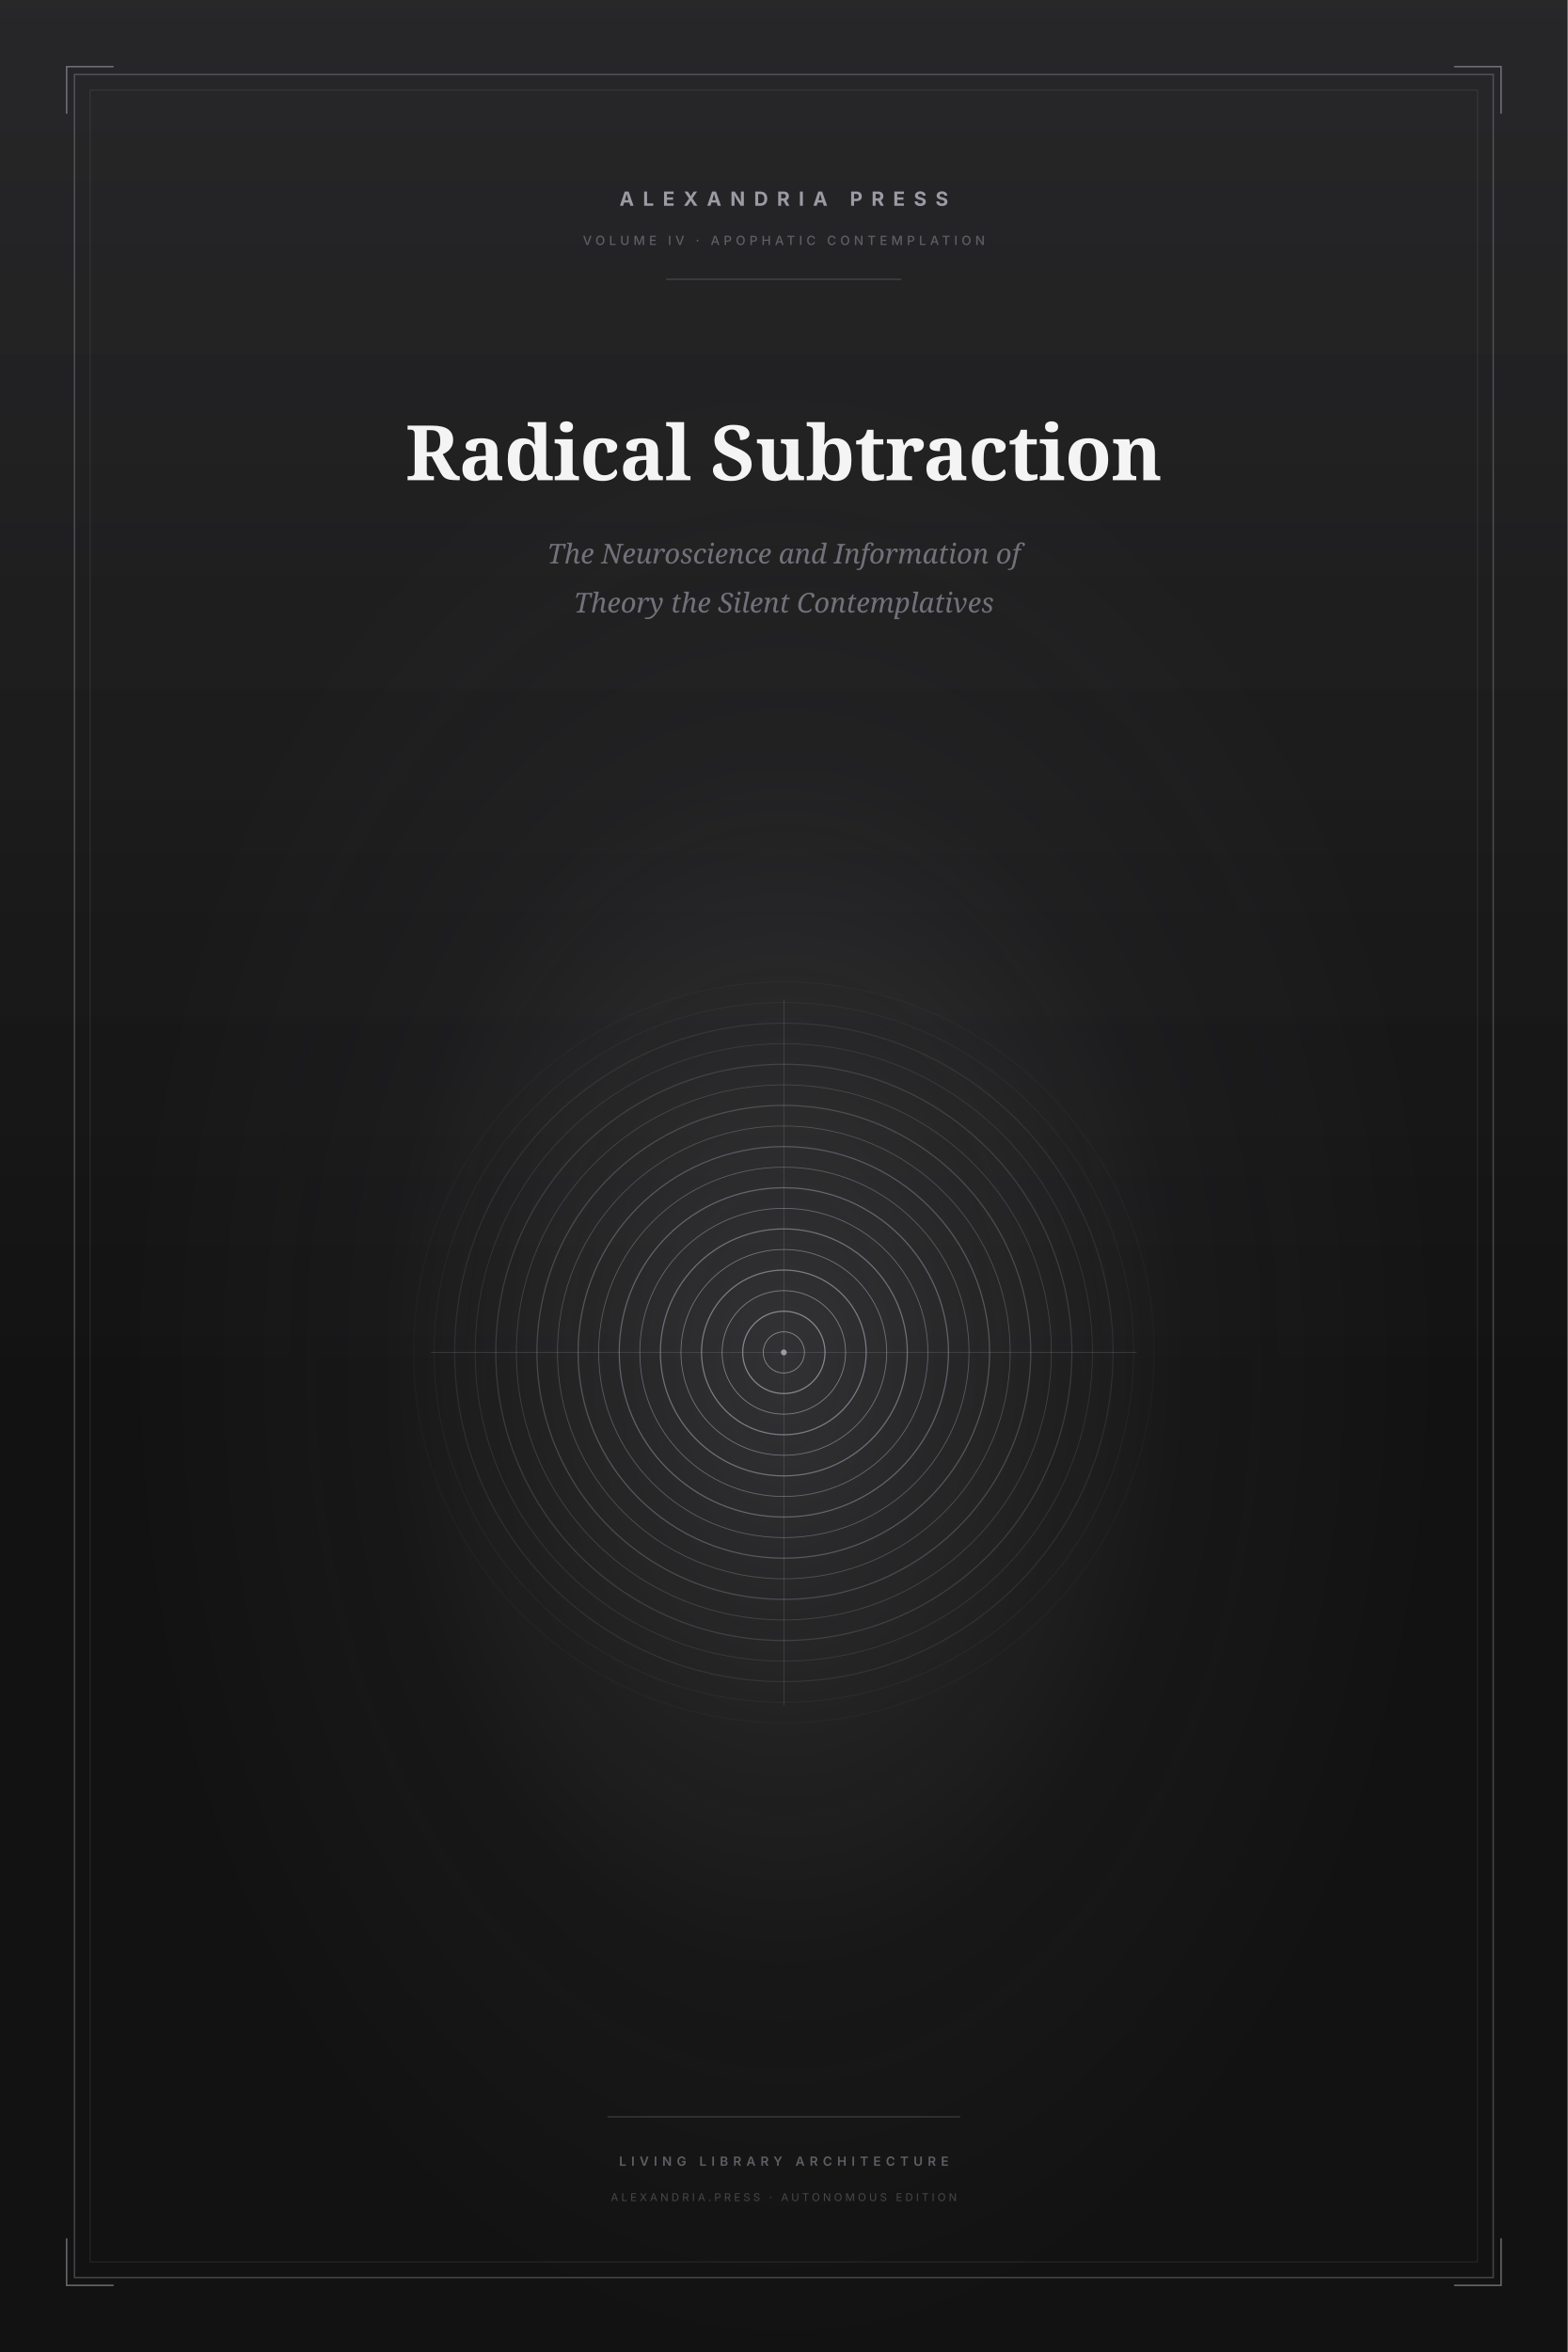
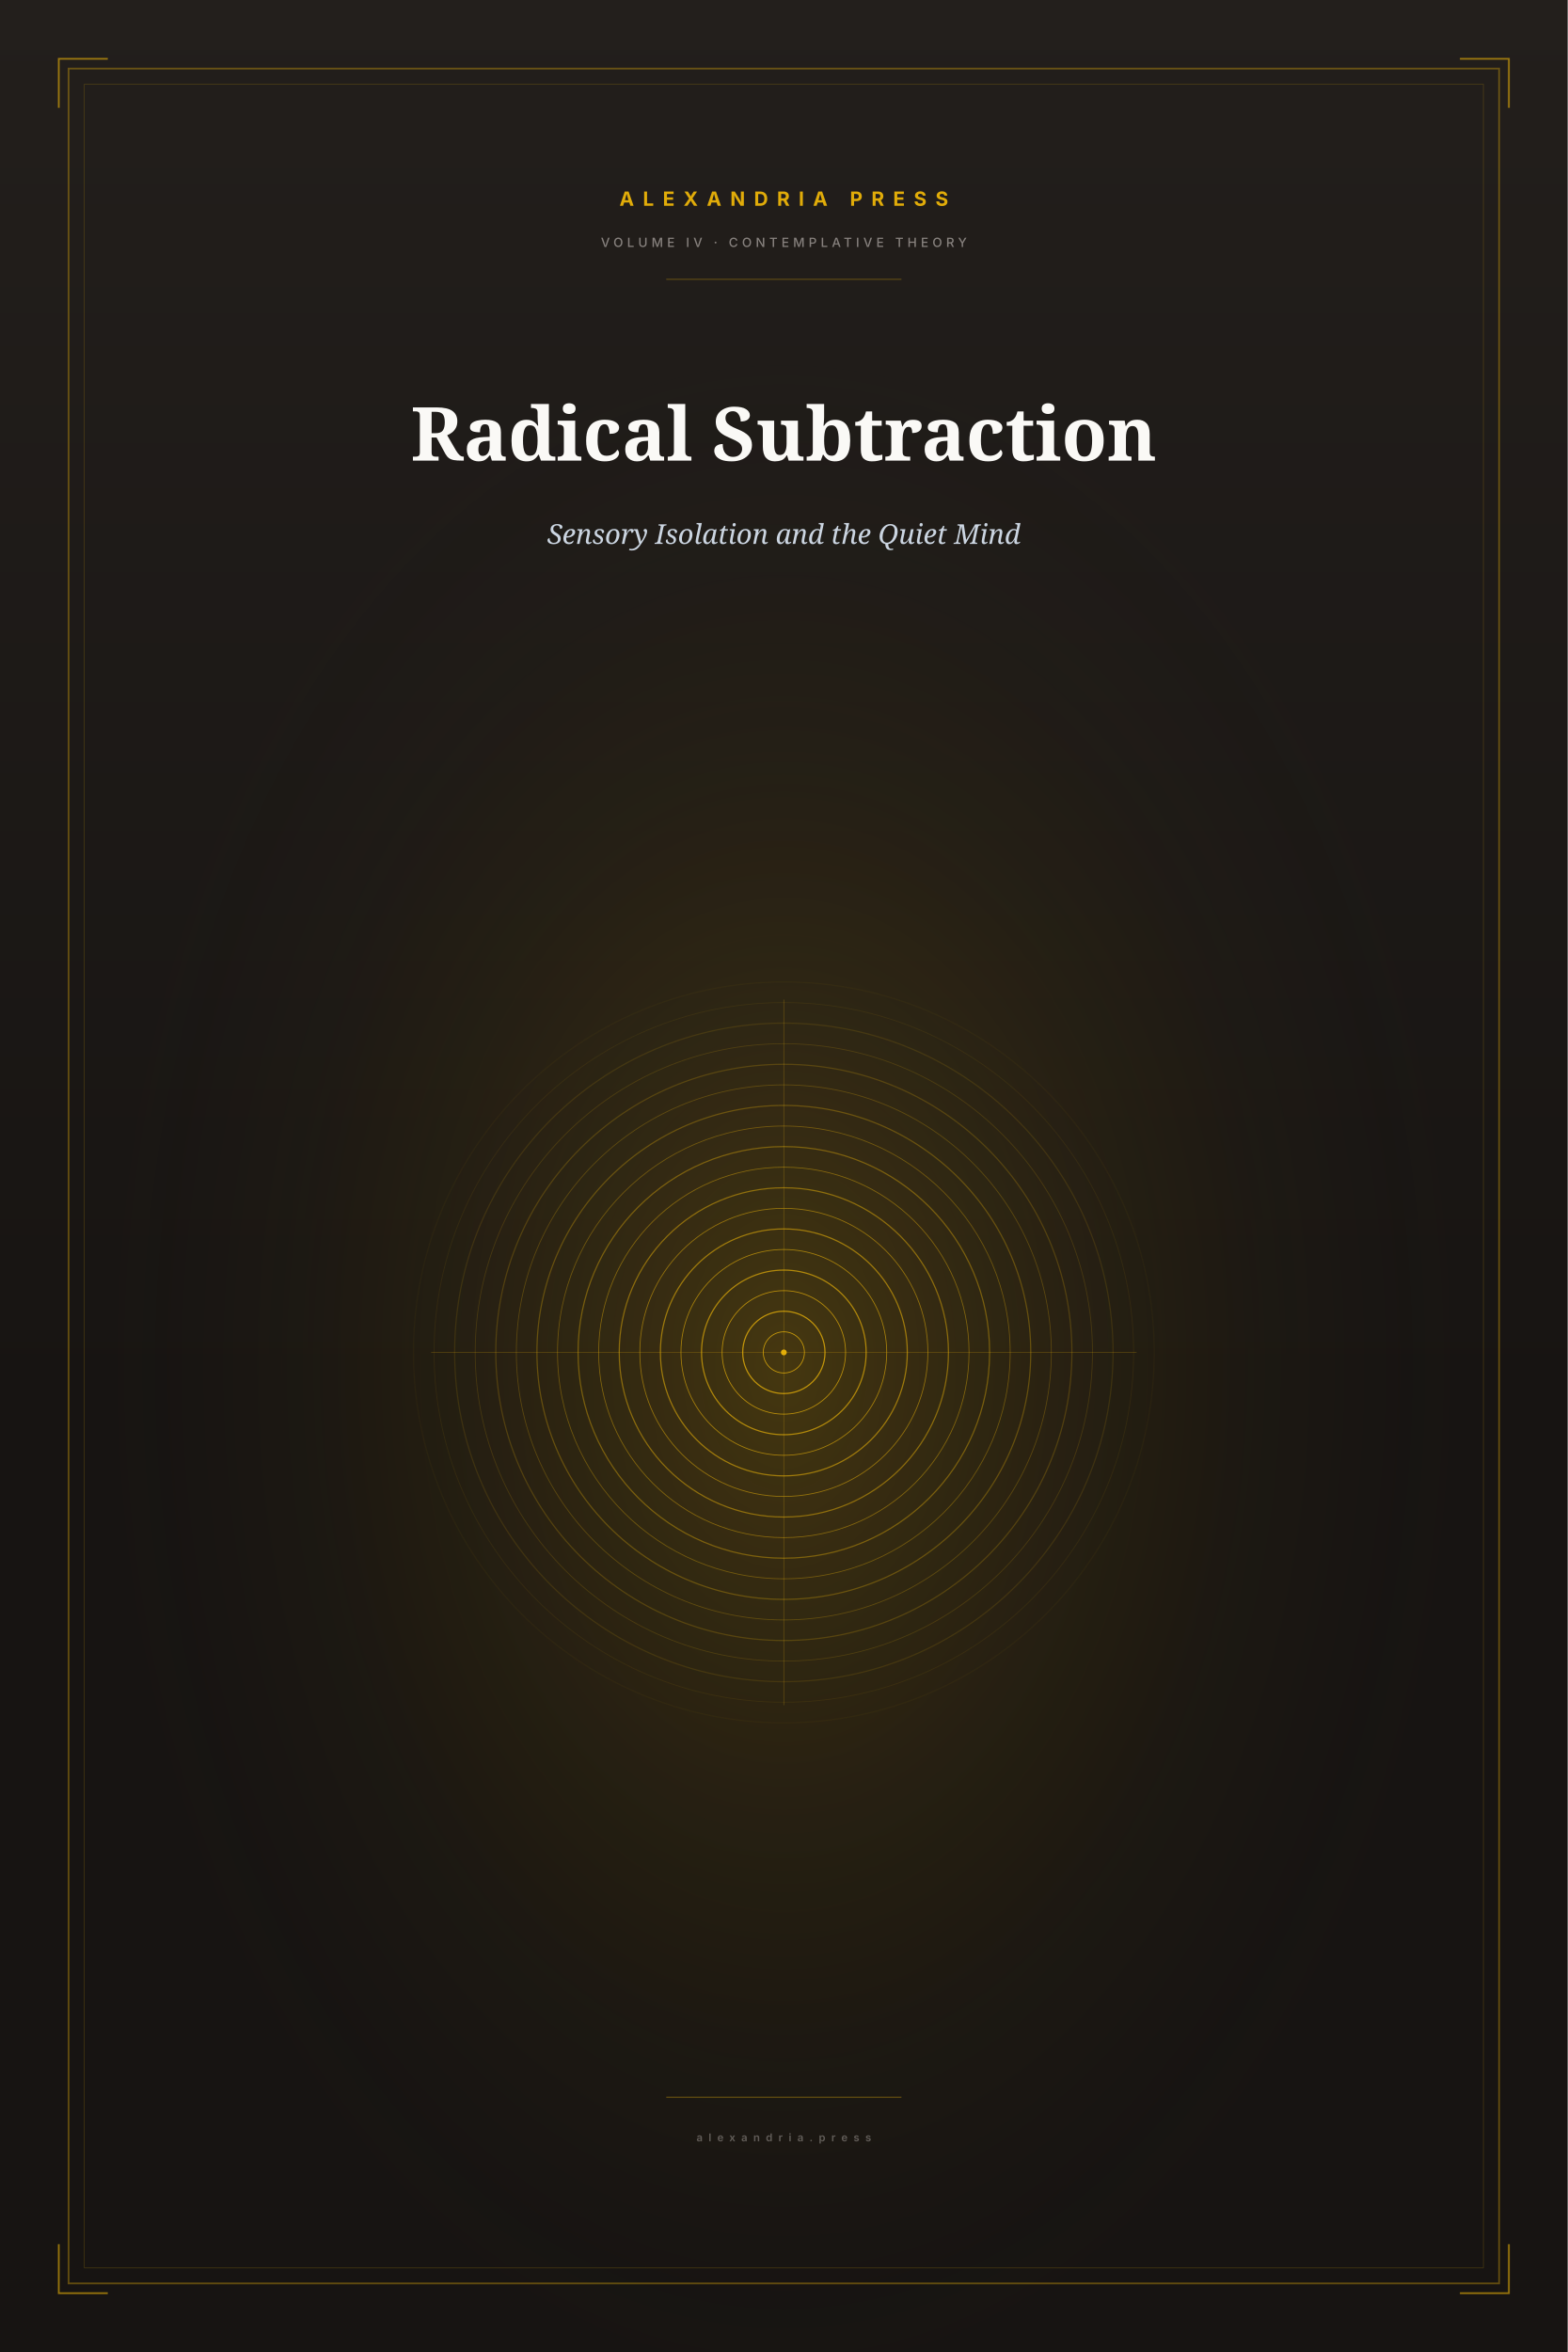
- <svg xmlns="http://www.w3.org/2000/svg" viewBox="0 0 1600 2400" width="1600" height="2400">
+ <svg xmlns="http://www.w3.org/2000/svg" viewBox="0 0 1600 2400" width="100%" height="100%">
  <defs>
-     <linearGradient id="bg-grad-radical-subtraction" x1="0%" y1="0%" x2="0%" y2="100%">
-       <stop offset="0%" stop-color="#1c1c1e" stop-opacity="0.95" />
-       <stop offset="60%" stop-color="#121212" stop-opacity="1.0" />
-       <stop offset="100%" stop-color="#121212" stop-opacity="1.0" />
+     <linearGradient id="bg-radical-subtraction" x1="0%" y1="0%" x2="0%" y2="100%">
+       <stop offset="0%" stop-color="#231f1c" />
+       <stop offset="60%" stop-color="#171412" />
+       <stop offset="100%" stop-color="#171412" />
    </linearGradient>
-     <radialGradient id="halo-radical-subtraction" cx="50%" cy="58%" r="42%">
-       <stop offset="0%" stop-color="#a1a1aa" stop-opacity="0.22" />
-       <stop offset="60%" stop-color="#a1a1aa" stop-opacity="0.04" />
-       <stop offset="100%" stop-color="#a1a1aa" stop-opacity="0" />
+     <radialGradient id="halo-radical-subtraction" cx="50%" cy="58%" r="45%">
+       <stop offset="0%" stop-color="#eab308" stop-opacity="0.22" />
+       <stop offset="100%" stop-color="#171412" stop-opacity="0" />
    </radialGradient>
  </defs>
-   <rect width="1600" height="2400" fill="url(#bg-grad-radical-subtraction)" />
+   <rect width="1600" height="2400" fill="url(#bg-radical-subtraction)" />
  <rect width="1600" height="2400" fill="url(#halo-radical-subtraction)" />
-   <rect x="76" y="76" width="1448" height="2248" fill="none" stroke="#a1a1aa" stroke-width="1.5" opacity="0.35" />
-   <rect x="92" y="92" width="1416" height="2216" fill="none" stroke="#a1a1aa" stroke-width="0.75" opacity="0.2" />
-   <g stroke="#a1a1aa" stroke-width="1.5" opacity="0.6">
-     <path d="M 68 116 L 68 68 L 116 68" fill="none" />
-     <path d="M 1532 116 L 1532 68 L 1484 68" fill="none" />
-     <path d="M 68 2284 L 68 2332 L 116 2332" fill="none" />
-     <path d="M 1532 2284 L 1532 2332 L 1484 2332" fill="none" />
+   <rect x="70" y="70" width="1460" height="2260" fill="none" stroke="#eab308" stroke-width="1.8" opacity="0.35" />
+   <rect x="86" y="86" width="1428" height="2228" fill="none" stroke="#eab308" stroke-width="0.8" opacity="0.2" />
+   <g stroke="#eab308" stroke-width="1.8" opacity="0.6">
+     <path d="M 60 110 L 60 60 L 110 60" fill="none" />
+     <path d="M 1540 110 L 1540 60 L 1490 60" fill="none" />
+     <path d="M 60 2290 L 60 2340 L 110 2340" fill="none" />
+     <path d="M 1540 2290 L 1540 2340 L 1490 2340" fill="none" />
  </g>
-   <g text-anchor="middle" font-family="'Inter', -apple-system, BlinkMacSystemFont, sans-serif">
-     <text x="800" y="210" font-size="20" font-weight="700" letter-spacing="9" fill="#a1a1aa" opacity="0.95">ALEXANDRIA PRESS</text>
-     <text x="800" y="250" font-size="13" font-weight="500" letter-spacing="4" fill="#71717a" opacity="0.75">VOLUME IV · APOPHATIC CONTEMPLATION</text>
-     <line x1="680" y1="285" x2="920" y2="285" stroke="#a1a1aa" stroke-width="1" opacity="0.35" />
+   <g text-anchor="middle" font-family="'Inter', -apple-system, sans-serif">
+     <text x="800" y="210" font-size="20" font-weight="700" letter-spacing="9" fill="#eab308" opacity="0.95">ALEXANDRIA PRESS</text>
+     <text x="800" y="252" font-size="13" font-weight="500" letter-spacing="4" fill="#a8a29e" opacity="0.75">VOLUME IV · CONTEMPLATIVE THEORY</text>
+     <line x1="680" y1="285" x2="920" y2="285" stroke="#eab308" stroke-width="1" opacity="0.35" />
  </g>
  <g text-anchor="middle">
-     <text x="800" y="490" font-family="'Literata', Georgia, serif" font-size="78" font-weight="700" letter-spacing="-0.5" fill="#f4f4f5">
+     <text x="800" y="470" font-family="'Literata', Georgia, serif" font-size="76" font-weight="700" fill="#faf9f6">
      Radical Subtraction
    </text>
-     <text x="800" y="575" font-family="'Literata', Georgia, serif" font-size="28" font-weight="300" font-style="italic" fill="#71717a">
-       The Neuroscience and Information of
+     <text x="800" y="555" font-family="'Literata', Georgia, serif" font-size="28" font-weight="300" font-style="italic" fill="#cbd5e1">
+       Sensory Isolation and the Quiet Mind
    </text>
-     <text x="800" y="625" font-family="'Literata', Georgia, serif" font-size="28" font-weight="300" font-style="italic" fill="#71717a">Theory the Silent Contemplatives</text>
  </g>
  <g class="emblem-void">
-     <circle cx="800" cy="1380" r="378" stroke="#a1a1aa" stroke-width="1.2" fill="none" opacity="0.04" />
-     <circle cx="800" cy="1380" r="357" stroke="#a1a1aa" stroke-width="0.8" fill="none" opacity="0.085" />
-     <circle cx="800" cy="1380" r="336" stroke="#a1a1aa" stroke-width="1.2" fill="none" opacity="0.13" />
-     <circle cx="800" cy="1380" r="315" stroke="#a1a1aa" stroke-width="0.8" fill="none" opacity="0.175" />
-     <circle cx="800" cy="1380" r="294" stroke="#a1a1aa" stroke-width="1.2" fill="none" opacity="0.22" />
-     <circle cx="800" cy="1380" r="273" stroke="#a1a1aa" stroke-width="0.8" fill="none" opacity="0.265" />
-     <circle cx="800" cy="1380" r="252" stroke="#a1a1aa" stroke-width="1.2" fill="none" opacity="0.31" />
-     <circle cx="800" cy="1380" r="231" stroke="#a1a1aa" stroke-width="0.8" fill="none" opacity="0.355" />
-     <circle cx="800" cy="1380" r="210" stroke="#a1a1aa" stroke-width="1.2" fill="none" opacity="0.4" />
-     <circle cx="800" cy="1380" r="189" stroke="#a1a1aa" stroke-width="0.8" fill="none" opacity="0.445" />
-     <circle cx="800" cy="1380" r="168" stroke="#a1a1aa" stroke-width="1.2" fill="none" opacity="0.49" />
-     <circle cx="800" cy="1380" r="147" stroke="#a1a1aa" stroke-width="0.8" fill="none" opacity="0.535" />
-     <circle cx="800" cy="1380" r="126" stroke="#a1a1aa" stroke-width="1.2" fill="none" opacity="0.58" />
-     <circle cx="800" cy="1380" r="105" stroke="#a1a1aa" stroke-width="0.8" fill="none" opacity="0.625" />
-     <circle cx="800" cy="1380" r="84" stroke="#a1a1aa" stroke-width="1.2" fill="none" opacity="0.67" />
-     <circle cx="800" cy="1380" r="63" stroke="#a1a1aa" stroke-width="0.8" fill="none" opacity="0.715" />
-     <circle cx="800" cy="1380" r="42" stroke="#a1a1aa" stroke-width="1.2" fill="none" opacity="0.76" />
-     <circle cx="800" cy="1380" r="21" stroke="#a1a1aa" stroke-width="0.8" fill="none" opacity="0.805" />
-     <line x1="440" y1="1380" x2="1160" y2="1380" stroke="#a1a1aa" stroke-width="0.75" opacity="0.25" />
-     <line x1="800" y1="1020" x2="800" y2="1740" stroke="#a1a1aa" stroke-width="0.75" opacity="0.25" />
-     <circle cx="800" cy="1380" r="3" fill="#a1a1aa" opacity="0.95" />
+     <circle cx="800" cy="1380" r="378" stroke="#eab308" stroke-width="1.2" fill="none" opacity="0.04" />
+     <circle cx="800" cy="1380" r="357" stroke="#eab308" stroke-width="0.8" fill="none" opacity="0.085" />
+     <circle cx="800" cy="1380" r="336" stroke="#eab308" stroke-width="1.2" fill="none" opacity="0.13" />
+     <circle cx="800" cy="1380" r="315" stroke="#eab308" stroke-width="0.8" fill="none" opacity="0.175" />
+     <circle cx="800" cy="1380" r="294" stroke="#eab308" stroke-width="1.2" fill="none" opacity="0.22" />
+     <circle cx="800" cy="1380" r="273" stroke="#eab308" stroke-width="0.8" fill="none" opacity="0.265" />
+     <circle cx="800" cy="1380" r="252" stroke="#eab308" stroke-width="1.2" fill="none" opacity="0.31" />
+     <circle cx="800" cy="1380" r="231" stroke="#eab308" stroke-width="0.8" fill="none" opacity="0.355" />
+     <circle cx="800" cy="1380" r="210" stroke="#eab308" stroke-width="1.2" fill="none" opacity="0.4" />
+     <circle cx="800" cy="1380" r="189" stroke="#eab308" stroke-width="0.8" fill="none" opacity="0.445" />
+     <circle cx="800" cy="1380" r="168" stroke="#eab308" stroke-width="1.2" fill="none" opacity="0.49" />
+     <circle cx="800" cy="1380" r="147" stroke="#eab308" stroke-width="0.8" fill="none" opacity="0.535" />
+     <circle cx="800" cy="1380" r="126" stroke="#eab308" stroke-width="1.2" fill="none" opacity="0.58" />
+     <circle cx="800" cy="1380" r="105" stroke="#eab308" stroke-width="0.8" fill="none" opacity="0.625" />
+     <circle cx="800" cy="1380" r="84" stroke="#eab308" stroke-width="1.2" fill="none" opacity="0.67" />
+     <circle cx="800" cy="1380" r="63" stroke="#eab308" stroke-width="0.8" fill="none" opacity="0.715" />
+     <circle cx="800" cy="1380" r="42" stroke="#eab308" stroke-width="1.2" fill="none" opacity="0.76" />
+     <circle cx="800" cy="1380" r="21" stroke="#eab308" stroke-width="0.8" fill="none" opacity="0.805" />
+     <line x1="440" y1="1380" x2="1160" y2="1380" stroke="#eab308" stroke-width="0.75" opacity="0.25" />
+     <line x1="800" y1="1020" x2="800" y2="1740" stroke="#eab308" stroke-width="0.75" opacity="0.25" />
+     <circle cx="800" cy="1380" r="3" fill="#eab308" opacity="0.95" />
  </g>
-   <g text-anchor="middle" font-family="'Inter', -apple-system, BlinkMacSystemFont, sans-serif">
-     <line x1="620" y1="2160" x2="980" y2="2160" stroke="#a1a1aa" stroke-width="1" opacity="0.35" />
-     <text x="800" y="2210" font-size="13" font-weight="600" letter-spacing="5" fill="#71717a" opacity="0.8">LIVING LIBRARY ARCHITECTURE</text>
-     <text x="800" y="2246" font-size="11" font-weight="400" letter-spacing="3" fill="#71717a" opacity="0.55">ALEXANDRIA.PRESS · AUTONOMOUS EDITION</text>
+   <g text-anchor="middle" font-family="'Inter', -apple-system, sans-serif" opacity="0.5">
+     <line x1="680" y1="2140" x2="920" y2="2140" stroke="#eab308" stroke-width="0.8" />
+     <text x="800" y="2185" font-size="11" font-weight="600" letter-spacing="6" fill="#a8a29e">alexandria.press</text>
  </g>
</svg>
